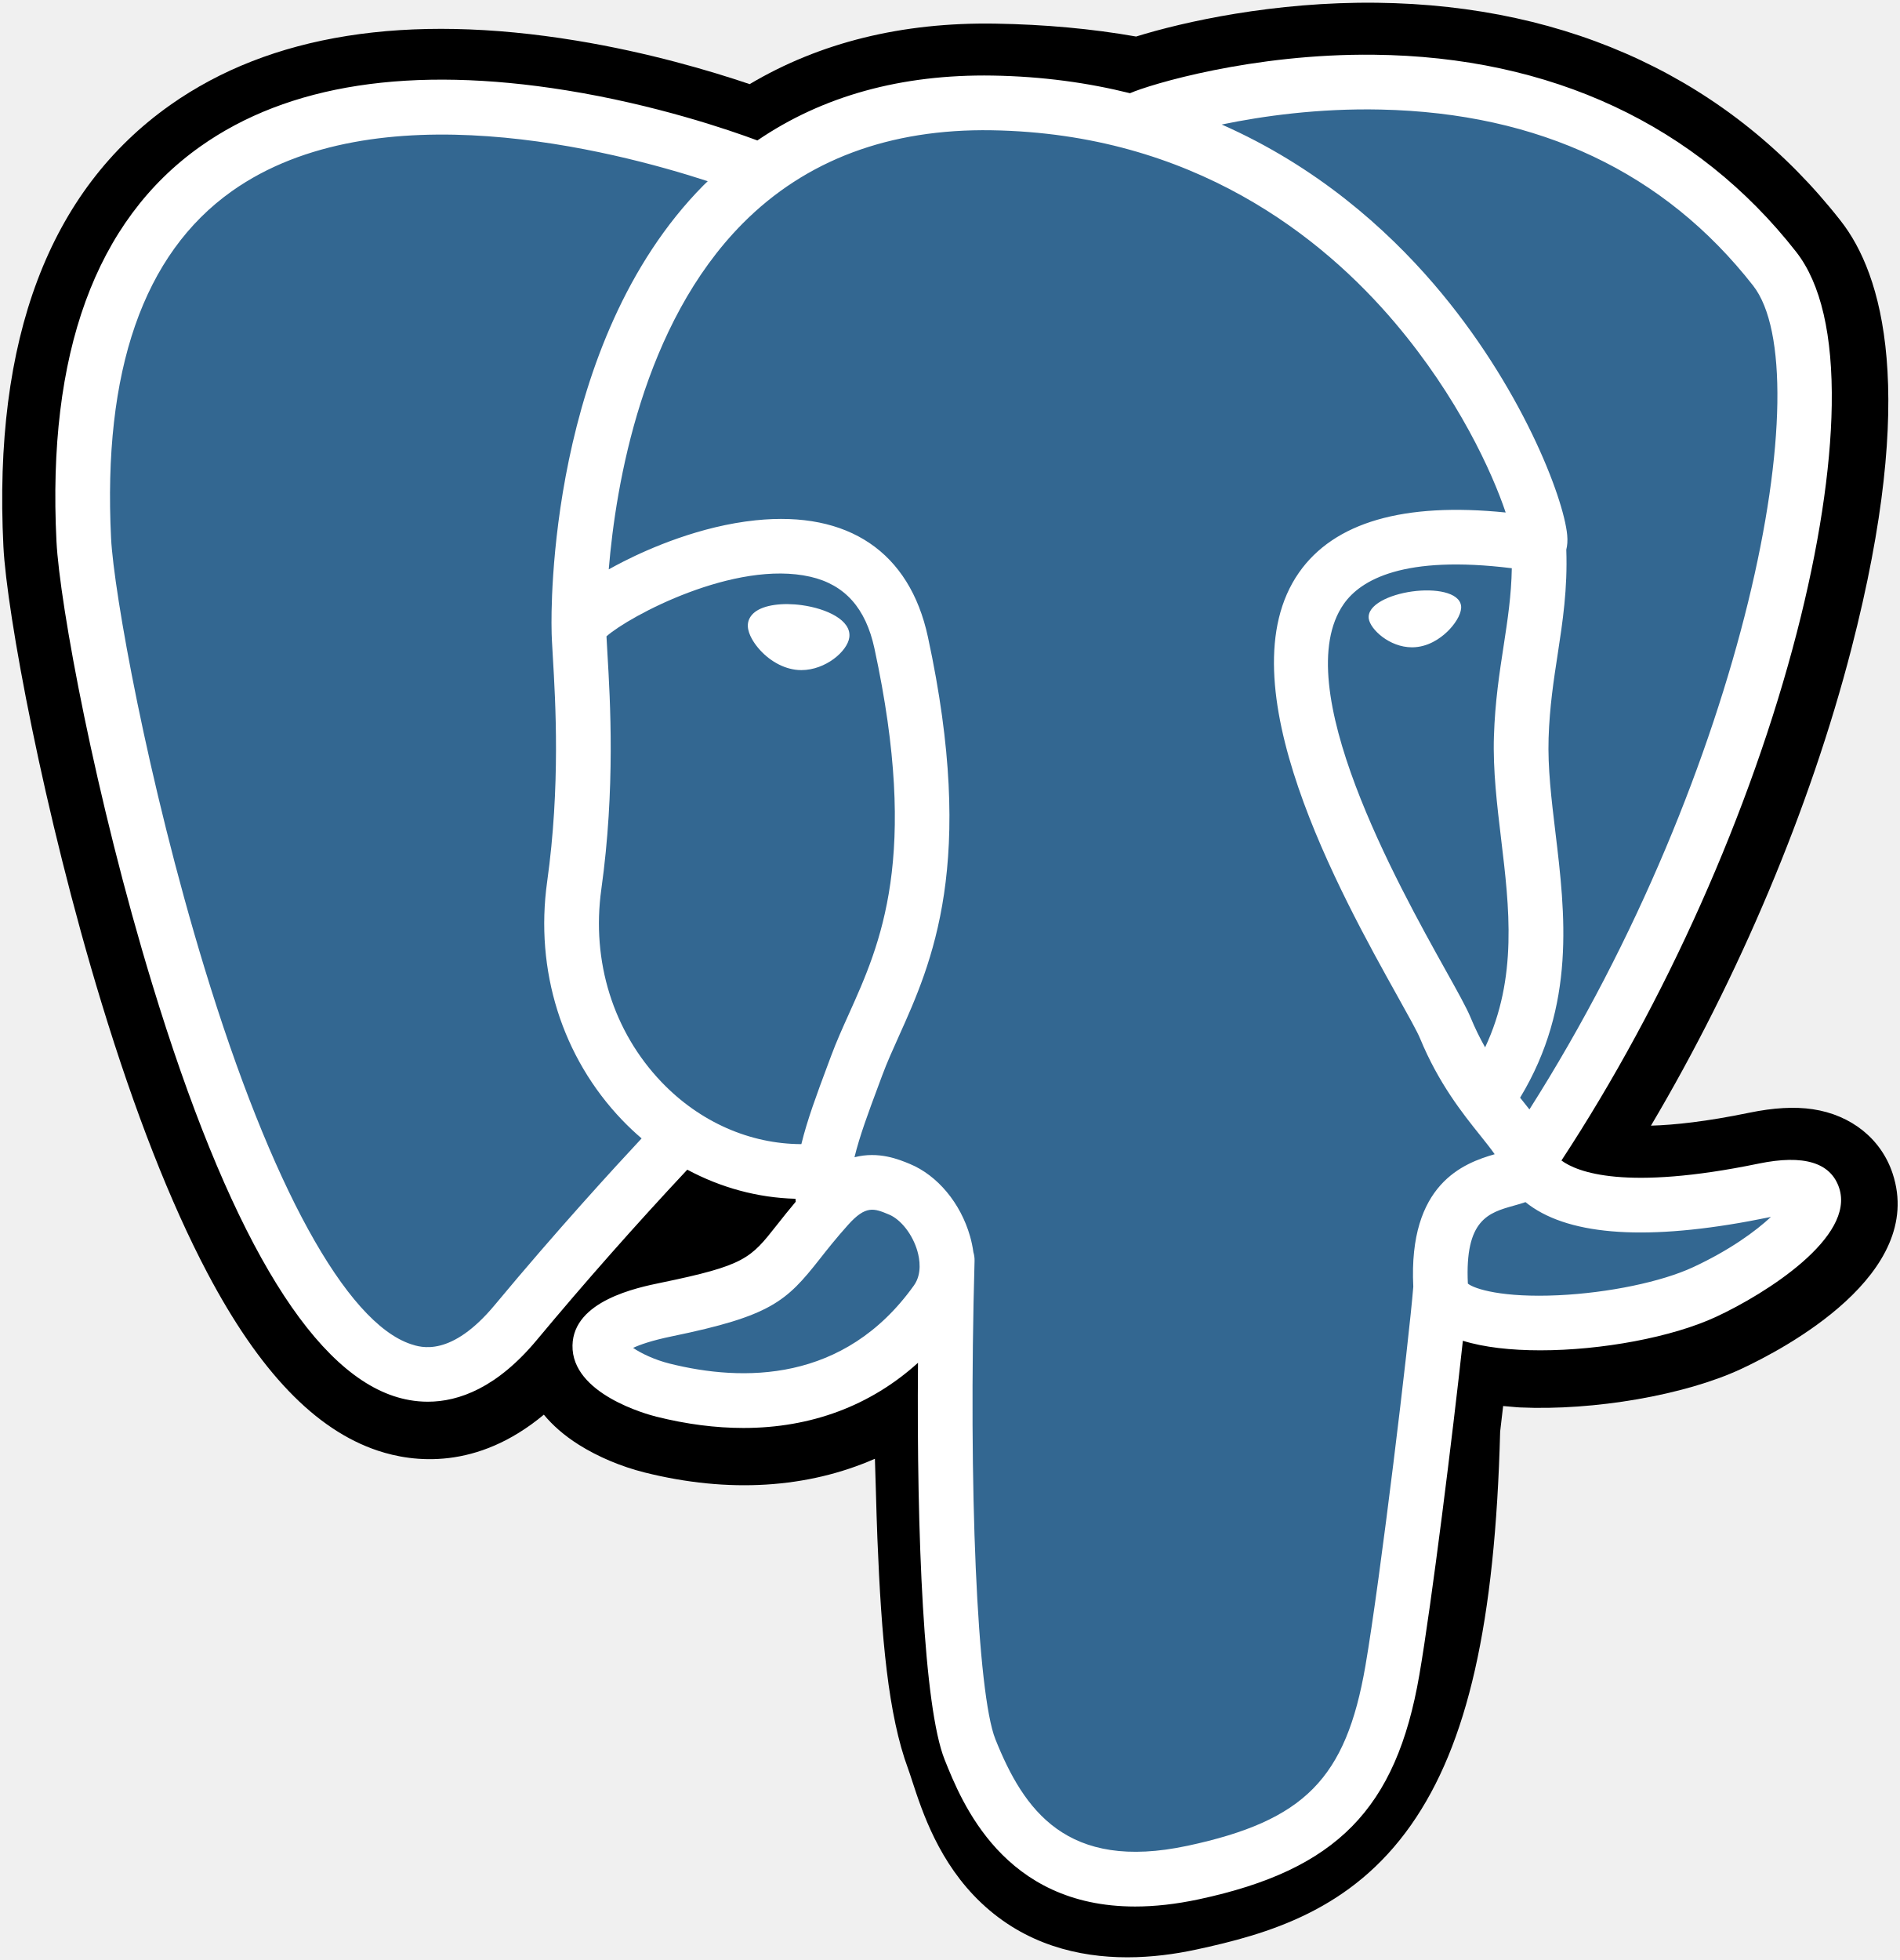
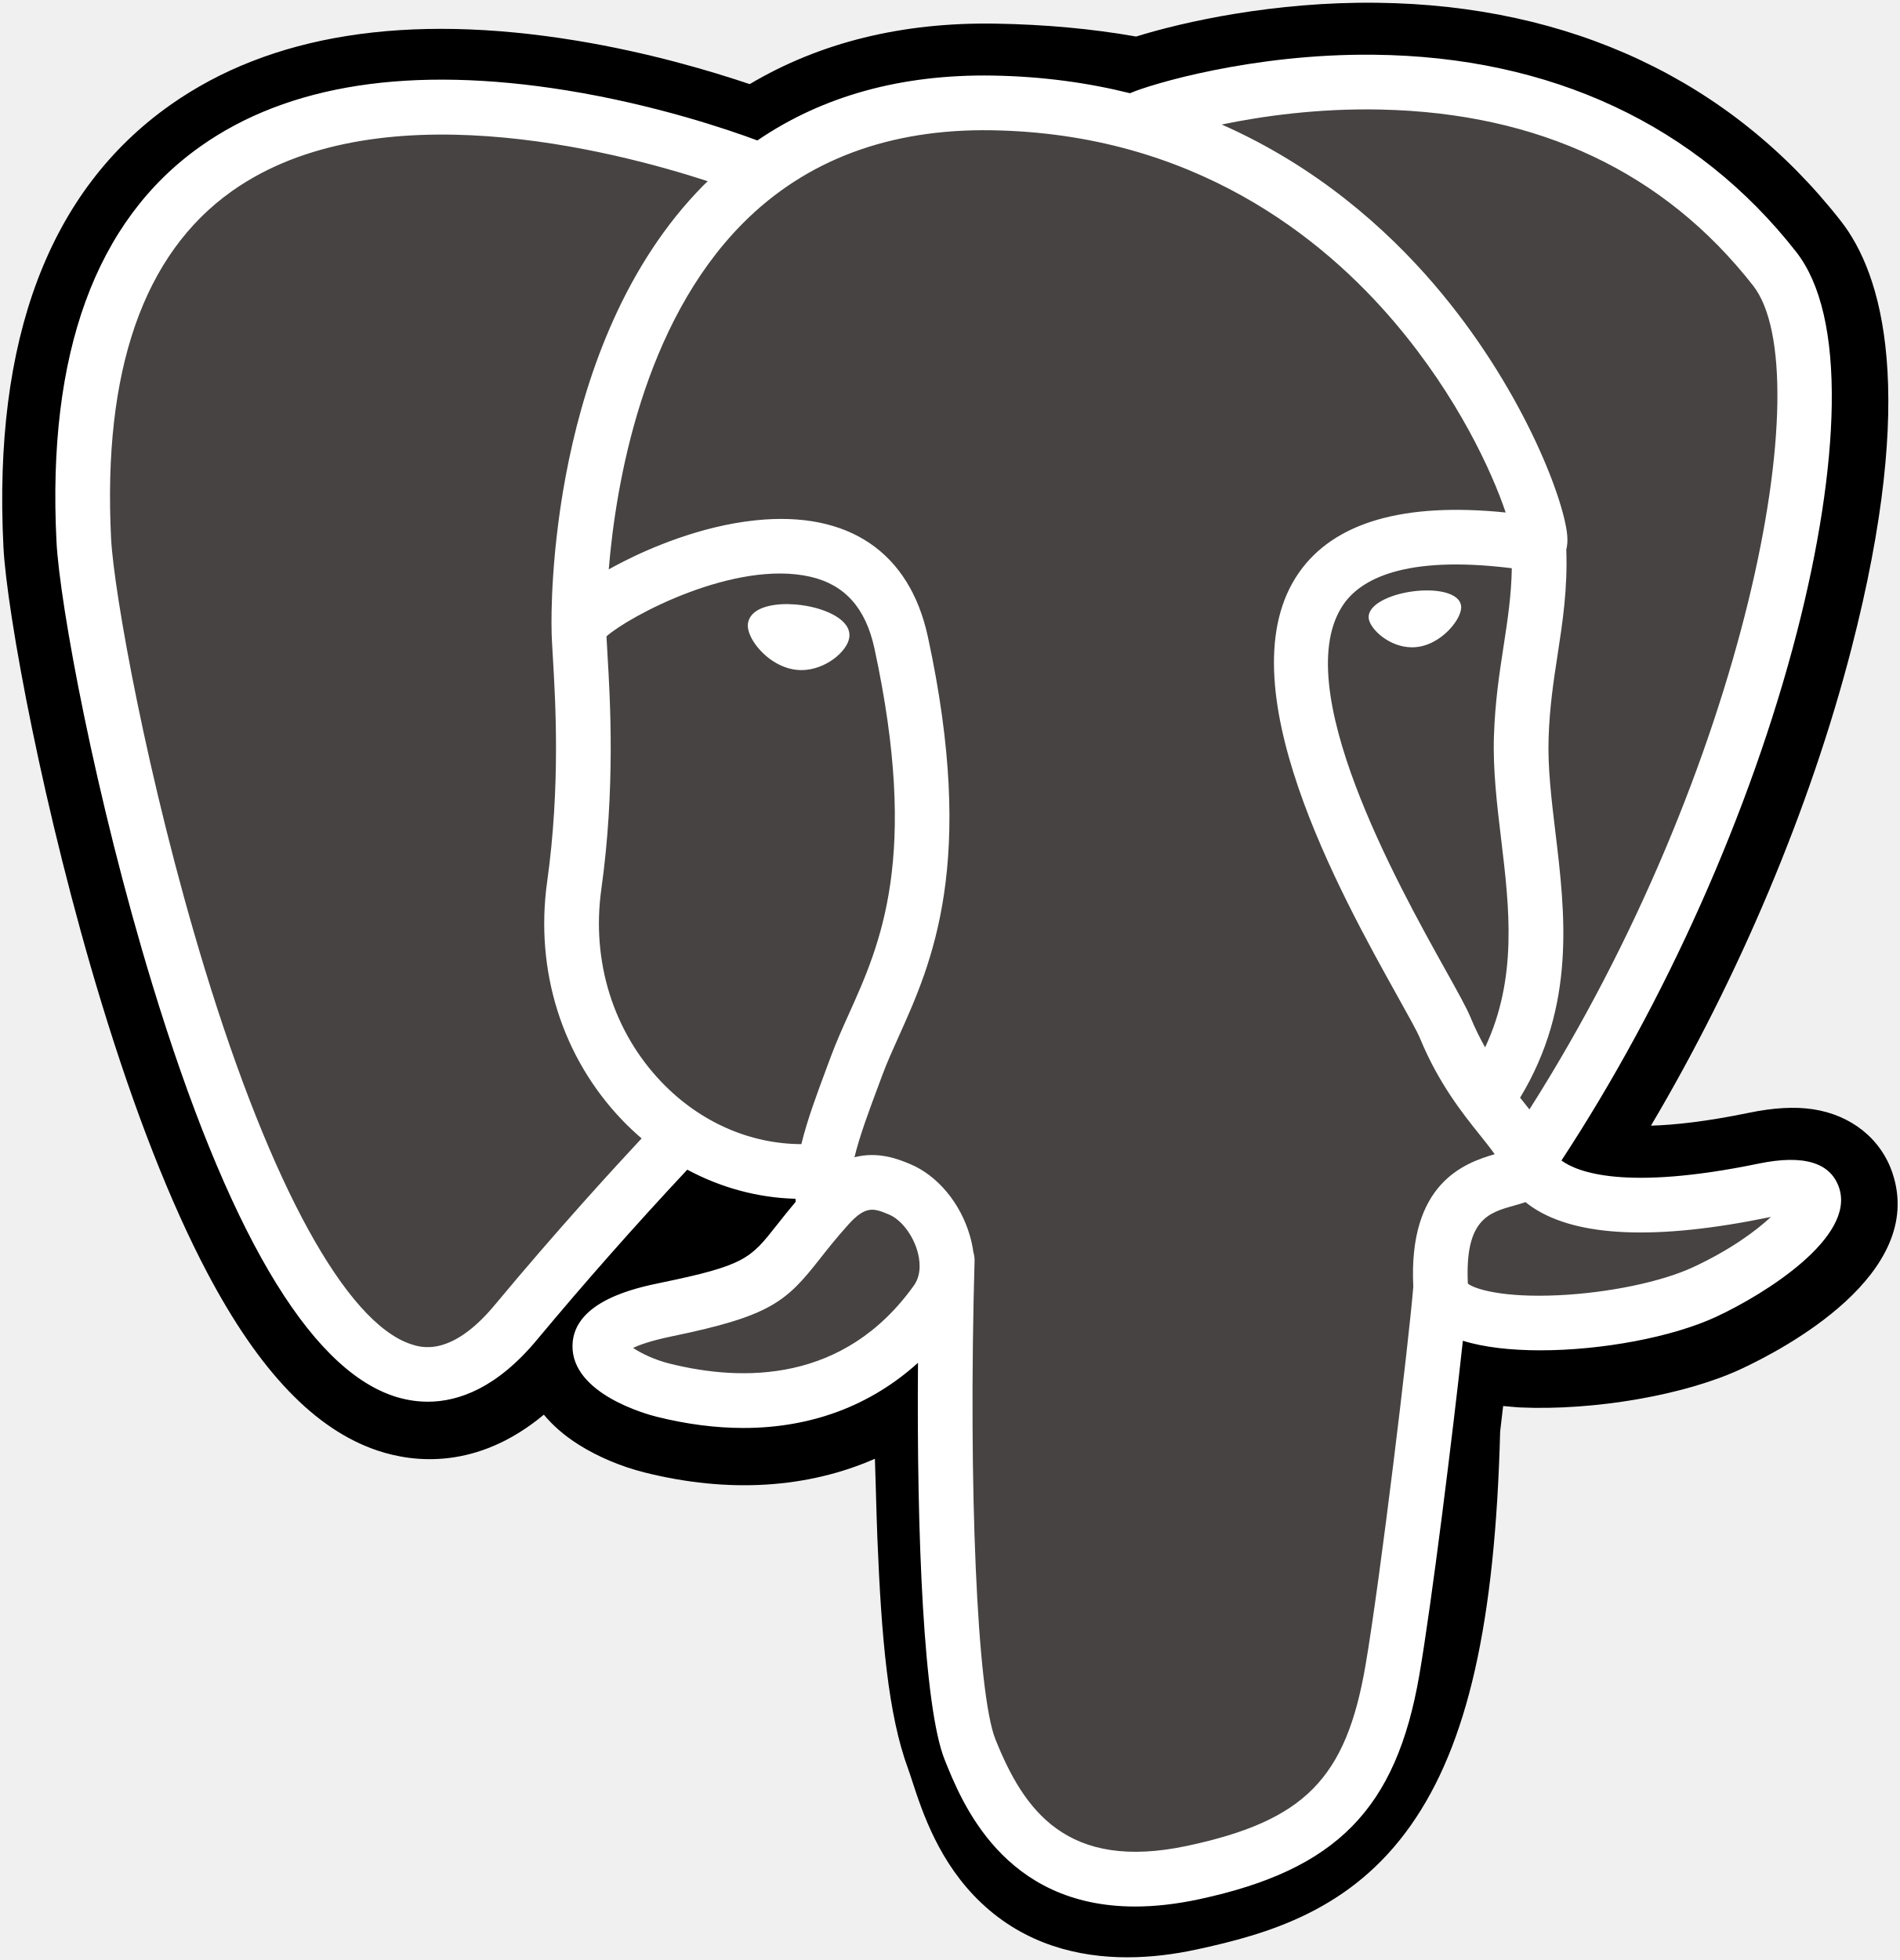
<svg xmlns="http://www.w3.org/2000/svg" width="2424" height="2500" viewBox="0 0 256 264" preserveAspectRatio="xMinYMin meet">
  <path d="M255.008 158.086c-1.535-4.649-5.556-7.887-10.756-8.664-2.452-.366-5.26-.21-8.583.475-5.792 1.195-10.089 1.65-13.225 1.738 11.837-19.985 21.462-42.775 27.003-64.228 8.96-34.689 4.172-50.492-1.423-57.64C233.217 10.847 211.614.683 185.552.372c-13.903-.17-26.108 2.575-32.475 4.549-5.928-1.046-12.302-1.63-18.99-1.738-12.537-.2-23.614 2.533-33.079 8.15-5.24-1.772-13.65-4.27-23.362-5.864-22.842-3.75-41.252-.828-54.718 8.685C6.622 25.672-.937 45.684.461 73.634c.444 8.874 5.408 35.874 13.224 61.48 4.492 14.718 9.282 26.94 14.237 36.33 7.027 13.315 14.546 21.156 22.987 23.972 4.731 1.576 13.327 2.68 22.368-4.85 1.146 1.388 2.675 2.767 4.704 4.048 2.577 1.625 5.728 2.953 8.875 3.74 11.341 2.835 21.964 2.126 31.027-1.848.056 1.612.099 3.152.135 4.482.06 2.157.12 4.272.199 6.25.537 13.374 1.447 23.773 4.143 31.049.148.4.347 1.01.557 1.657 1.345 4.118 3.594 11.012 9.316 16.411 5.925 5.593 13.092 7.308 19.656 7.308 3.292 0 6.433-.432 9.188-1.022 9.82-2.105 20.973-5.311 29.041-16.799 7.628-10.86 11.336-27.217 12.007-52.99.087-.729.167-1.425.244-2.088l.16-1.362 1.797.158.463.031c10.002.456 22.232-1.665 29.743-5.154 5.935-2.754 24.954-12.795 20.476-26.351" />
-   <path d="M237.906 160.722c-29.74 6.135-31.785-3.934-31.785-3.934 31.4-46.593 44.527-105.736 33.2-120.211-30.904-39.485-84.399-20.811-85.292-20.327l-.287.052c-5.876-1.22-12.451-1.946-19.842-2.067-13.456-.22-23.664 3.528-31.41 9.402 0 0-95.43-39.314-90.991 49.444.944 18.882 27.064 142.873 58.218 105.422 11.387-13.695 22.39-25.274 22.39-25.274 5.464 3.63 12.006 5.482 18.864 4.817l.533-.452c-.166 1.7-.09 3.363.213 5.332-8.026 8.967-5.667 10.541-21.711 13.844-16.235 3.346-6.698 9.302-.471 10.86 7.549 1.887 25.013 4.561 36.813-11.958l-.47 1.885c3.144 2.519 5.352 16.383 4.982 28.952-.37 12.568-.617 21.197 1.86 27.937 2.479 6.74 4.948 21.905 26.04 17.386 17.623-3.777 26.756-13.564 28.027-29.89.901-11.606 2.942-9.89 3.07-20.267l1.637-4.912c1.887-15.733.3-20.809 11.157-18.448l2.64.232c7.99.363 18.45-1.286 24.589-4.139 13.218-6.134 21.058-16.377 8.024-13.686h.002" fill="#336791" />
+   <path d="M237.906 160.722c-29.74 6.135-31.785-3.934-31.785-3.934 31.4-46.593 44.527-105.736 33.2-120.211-30.904-39.485-84.399-20.811-85.292-20.327l-.287.052c-5.876-1.22-12.451-1.946-19.842-2.067-13.456-.22-23.664 3.528-31.41 9.402 0 0-95.43-39.314-90.991 49.444.944 18.882 27.064 142.873 58.218 105.422 11.387-13.695 22.39-25.274 22.39-25.274 5.464 3.63 12.006 5.482 18.864 4.817l.533-.452c-.166 1.7-.09 3.363.213 5.332-8.026 8.967-5.667 10.541-21.711 13.844-16.235 3.346-6.698 9.302-.471 10.86 7.549 1.887 25.013 4.561 36.813-11.958l-.47 1.885c3.144 2.519 5.352 16.383 4.982 28.952-.37 12.568-.617 21.197 1.86 27.937 2.479 6.74 4.948 21.905 26.04 17.386 17.623-3.777 26.756-13.564 28.027-29.89.901-11.606 2.942-9.89 3.07-20.267l1.637-4.912c1.887-15.733.3-20.809 11.157-18.448l2.64.232c7.99.363 18.45-1.286 24.589-4.139 13.218-6.134 21.058-16.377 8.024-13.686h.002" fill="#464342" />
  <path d="M108.076 81.525c-2.68-.373-5.107-.028-6.335.902-.69.523-.904 1.129-.962 1.546-.154 1.105.62 2.327 1.096 2.957 1.346 1.784 3.312 3.01 5.258 3.28.282.04.563.058.842.058 3.245 0 6.196-2.527 6.456-4.392.325-2.336-3.066-3.893-6.355-4.35M196.86 81.599c-.256-1.831-3.514-2.353-6.606-1.923-3.088.43-6.082 1.824-5.832 3.659.2 1.427 2.777 3.863 5.827 3.863.258 0 .518-.017.78-.054 2.036-.282 3.53-1.575 4.24-2.32 1.08-1.136 1.706-2.402 1.591-3.225" fill="#FFF" />
  <path d="M247.802 160.025c-1.134-3.429-4.784-4.532-10.848-3.28-18.005 3.716-24.453 1.142-26.57-.417 13.995-21.32 25.508-47.092 31.719-71.137 2.942-11.39 4.567-21.968 4.7-30.59.147-9.463-1.465-16.417-4.789-20.665-13.402-17.125-33.072-26.311-56.882-26.563-16.369-.184-30.199 4.005-32.88 5.183-5.646-1.404-11.801-2.266-18.502-2.376-12.288-.199-22.91 2.743-31.704 8.74-3.82-1.422-13.692-4.811-25.765-6.756-20.872-3.36-37.458-.814-49.294 7.571-14.123 10.006-20.643 27.892-19.38 53.16.425 8.501 5.269 34.653 12.913 59.698 10.062 32.964 21 51.625 32.508 55.464 1.347.449 2.9.763 4.613.763 4.198 0 9.345-1.892 14.7-8.33a529.832 529.832 0 0 1 20.261-22.926c4.524 2.428 9.494 3.784 14.577 3.92.01.133.023.266.035.398a117.66 117.66 0 0 0-2.57 3.175c-3.522 4.471-4.255 5.402-15.592 7.736-3.225.666-11.79 2.431-11.916 8.435-.136 6.56 10.125 9.315 11.294 9.607 4.074 1.02 7.999 1.523 11.742 1.523 9.103 0 17.114-2.992 23.516-8.781-.197 23.386.778 46.43 3.586 53.451 2.3 5.748 7.918 19.795 25.664 19.794 2.604 0 5.47-.303 8.623-.979 18.521-3.97 26.564-12.156 29.675-30.203 1.665-9.645 4.522-32.676 5.866-45.03 2.836.885 6.487 1.29 10.434 1.289 8.232 0 17.731-1.749 23.688-4.514 6.692-3.108 18.768-10.734 16.578-17.36zm-44.106-83.48c-.061 3.647-.563 6.958-1.095 10.414-.573 3.717-1.165 7.56-1.314 12.225-.147 4.54.42 9.26.968 13.825 1.108 9.22 2.245 18.712-2.156 28.078a36.508 36.508 0 0 1-1.95-4.009c-.547-1.326-1.735-3.456-3.38-6.404-6.399-11.476-21.384-38.35-13.713-49.316 2.285-3.264 8.084-6.62 22.64-4.813zm-17.644-61.787c21.334.471 38.21 8.452 50.158 23.72 9.164 11.711-.927 64.998-30.14 110.969a171.33 171.33 0 0 0-.886-1.117l-.37-.462c7.549-12.467 6.073-24.802 4.759-35.738-.54-4.488-1.05-8.727-.92-12.709.134-4.22.692-7.84 1.232-11.34.663-4.313 1.338-8.776 1.152-14.037.139-.552.195-1.204.122-1.978-.475-5.045-6.235-20.144-17.975-33.81-6.422-7.475-15.787-15.84-28.574-21.482 5.5-1.14 13.021-2.203 21.442-2.016zM66.674 175.778c-5.9 7.094-9.974 5.734-11.314 5.288-8.73-2.912-18.86-21.364-27.791-50.624-7.728-25.318-12.244-50.777-12.602-57.916-1.128-22.578 4.345-38.313 16.268-46.769 19.404-13.76 51.306-5.524 64.125-1.347-.184.182-.376.352-.558.537-21.036 21.244-20.537 57.54-20.485 59.759-.002.856.07 2.068.168 3.735.362 6.105 1.036 17.467-.764 30.334-1.672 11.957 2.014 23.66 10.111 32.109a36.275 36.275 0 0 0 2.617 2.468c-3.604 3.86-11.437 12.396-19.775 22.426zm22.479-29.993c-6.526-6.81-9.49-16.282-8.133-25.99 1.9-13.592 1.199-25.43.822-31.79-.053-.89-.1-1.67-.127-2.285 3.073-2.725 17.314-10.355 27.47-8.028 4.634 1.061 7.458 4.217 8.632 9.645 6.076 28.103.804 39.816-3.432 49.229-.873 1.939-1.698 3.772-2.402 5.668l-.546 1.466c-1.382 3.706-2.668 7.152-3.465 10.424-6.938-.02-13.687-2.984-18.819-8.34zm1.065 37.9c-2.026-.506-3.848-1.385-4.917-2.114.893-.42 2.482-.992 5.238-1.56 13.337-2.745 15.397-4.683 19.895-10.394 1.031-1.31 2.2-2.794 3.819-4.602l.002-.002c2.411-2.7 3.514-2.242 5.514-1.412 1.621.67 3.2 2.702 3.84 4.938.303 1.056.643 3.06-.47 4.62-9.396 13.156-23.088 12.987-32.921 10.526zm69.799 64.952c-16.316 3.496-22.093-4.829-25.9-14.346-2.457-6.144-3.665-33.85-2.808-64.447.011-.407-.047-.8-.159-1.17a15.444 15.444 0 0 0-.456-2.162c-1.274-4.452-4.379-8.176-8.104-9.72-1.48-.613-4.196-1.738-7.46-.903.696-2.868 1.903-6.107 3.212-9.614l.549-1.475c.618-1.663 1.394-3.386 2.214-5.21 4.433-9.848 10.504-23.337 3.915-53.81-2.468-11.414-10.71-16.988-23.204-15.693-7.49.775-14.343 3.797-17.761 5.53-.735.372-1.407.732-2.035 1.082.954-11.5 4.558-32.992 18.04-46.59 8.489-8.56 19.794-12.788 33.568-12.56 27.14.444 44.544 14.372 54.366 25.979 8.464 10.001 13.047 20.076 14.876 25.51-13.755-1.399-23.11 1.316-27.852 8.096-10.317 14.748 5.644 43.372 13.315 57.129 1.407 2.521 2.621 4.7 3.003 5.626 2.498 6.054 5.732 10.096 8.093 13.046.724.904 1.426 1.781 1.96 2.547-4.166 1.201-11.649 3.976-10.967 17.847-.55 6.96-4.461 39.546-6.448 51.059-2.623 15.21-8.22 20.875-23.957 24.25zm68.104-77.936c-4.26 1.977-11.389 3.46-18.161 3.779-7.48.35-11.288-.838-12.184-1.569-.42-8.644 2.797-9.547 6.202-10.503.535-.15 1.057-.297 1.561-.473.313.255.656.508 1.032.756 6.012 3.968 16.735 4.396 31.874 1.271l.166-.033c-2.042 1.909-5.536 4.471-10.49 6.772z" fill="#FFF" />
</svg>
